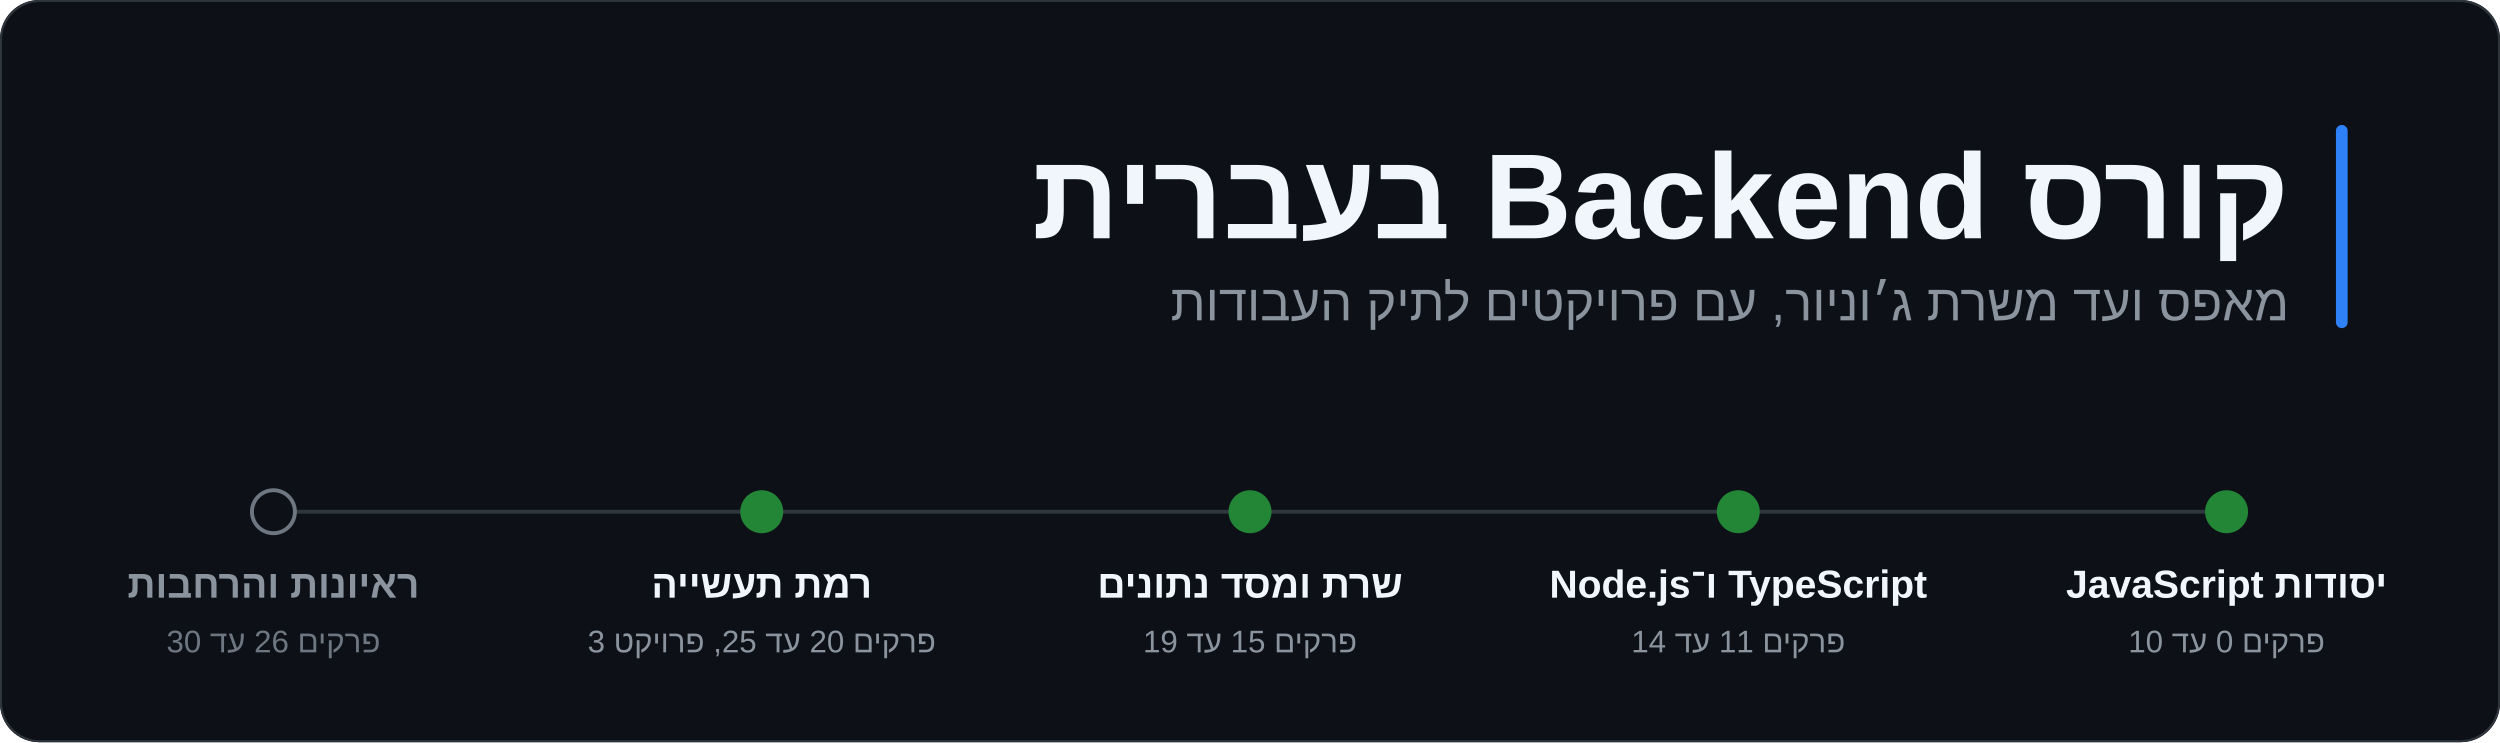
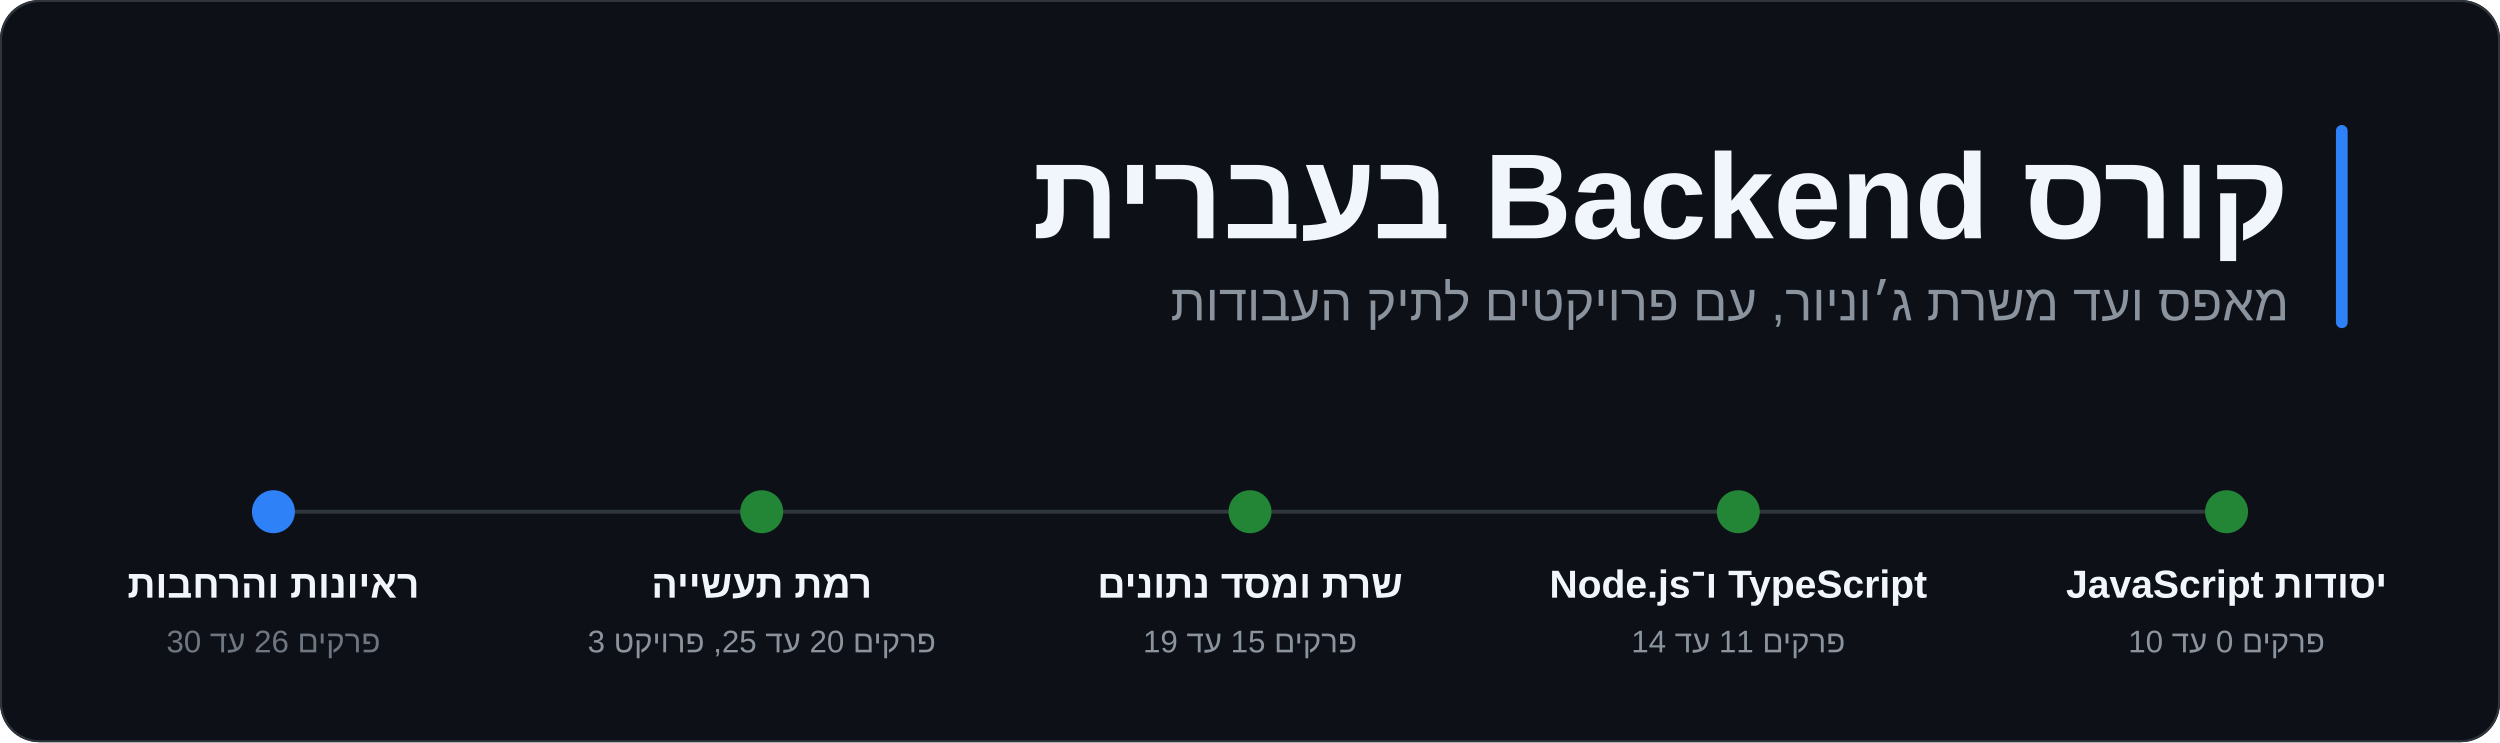
<svg xmlns="http://www.w3.org/2000/svg" viewBox="0 0 1280 380" width="1280" height="380" role="img" aria-label="קורס Backend בעברית — מאפס ועד משרת Junior">
  <rect width="1280" height="380" rx="20" fill="#0d1117" />
  <rect x="0.5" y="0.5" width="1279" height="379" rx="20" fill="none" stroke="#30363d" />
  <rect x="1196" y="64" width="6" height="104" rx="3" fill="#2f81f7" />
  <g font-family="'Segoe UI', 'Helvetica Neue', Arial, 'Noto Sans Hebrew', sans-serif" text-anchor="start" direction="rtl">
    <text x="1172" y="122" font-size="62" font-weight="700" fill="#f0f6fc">קורס Backend בעברית</text>
    <text x="1172" y="164" font-size="26" fill="#8b949e">מאפס ועד משרת ג׳וניור, עם פרויקטים לתיק העבודות</text>
  </g>
  <g stroke="#30363d" stroke-width="2">
    <path d="M140 262 H 1140" />
  </g>
  <g font-family="'Segoe UI', 'Helvetica Neue', Arial, 'Noto Sans Hebrew', sans-serif" text-anchor="middle" direction="rtl">
    <g>
      <circle cx="1140" cy="262" r="11" fill="#238636" />
      <text x="1140" y="306" font-size="20" font-weight="600" fill="#f0f6fc">יסודות JavaScript</text>
      <text x="1140" y="334" font-size="16" fill="#8b949e">פרקים 0 עד 10</text>
    </g>
    <g>
      <circle cx="890" cy="262" r="11" fill="#238636" />
      <text x="890" y="306" font-size="20" font-weight="600" fill="#f0f6fc">TypeScript ו־Node.js</text>
      <text x="890" y="334" font-size="16" fill="#8b949e">פרקים 11 עד 14</text>
    </g>
    <g>
      <circle cx="640" cy="262" r="11" fill="#238636" />
      <text x="640" y="306" font-size="20" font-weight="600" fill="#f0f6fc">שרת ומסד נתונים</text>
      <text x="640" y="334" font-size="16" fill="#8b949e">פרקים 15 עד 19</text>
    </g>
    <g>
      <circle cx="390" cy="262" r="11" fill="#238636" />
      <text x="390" y="306" font-size="20" font-weight="600" fill="#f0f6fc">רמת תעשייה</text>
      <text x="390" y="334" font-size="16" fill="#8b949e">פרקים 20 עד 25, פרויקט 3</text>
    </g>
    <g>
-       <circle cx="140" cy="262" r="11" fill="#0d1117" stroke="#6e7681" stroke-width="2" />
-       <text x="140" y="306" font-size="20" font-weight="600" fill="#8b949e">ראיונות והרחבות</text>
+       <circle cx="140" cy="262" r="11" fill="#2f81f7" />
+       <text x="140" y="306" font-size="20" font-weight="600" fill="#f0f6fc">ראיונות והרחבות</text>
      <text x="140" y="334" font-size="16" fill="#6e7681">פרקים 26 עד 30</text>
    </g>
  </g>
</svg>
